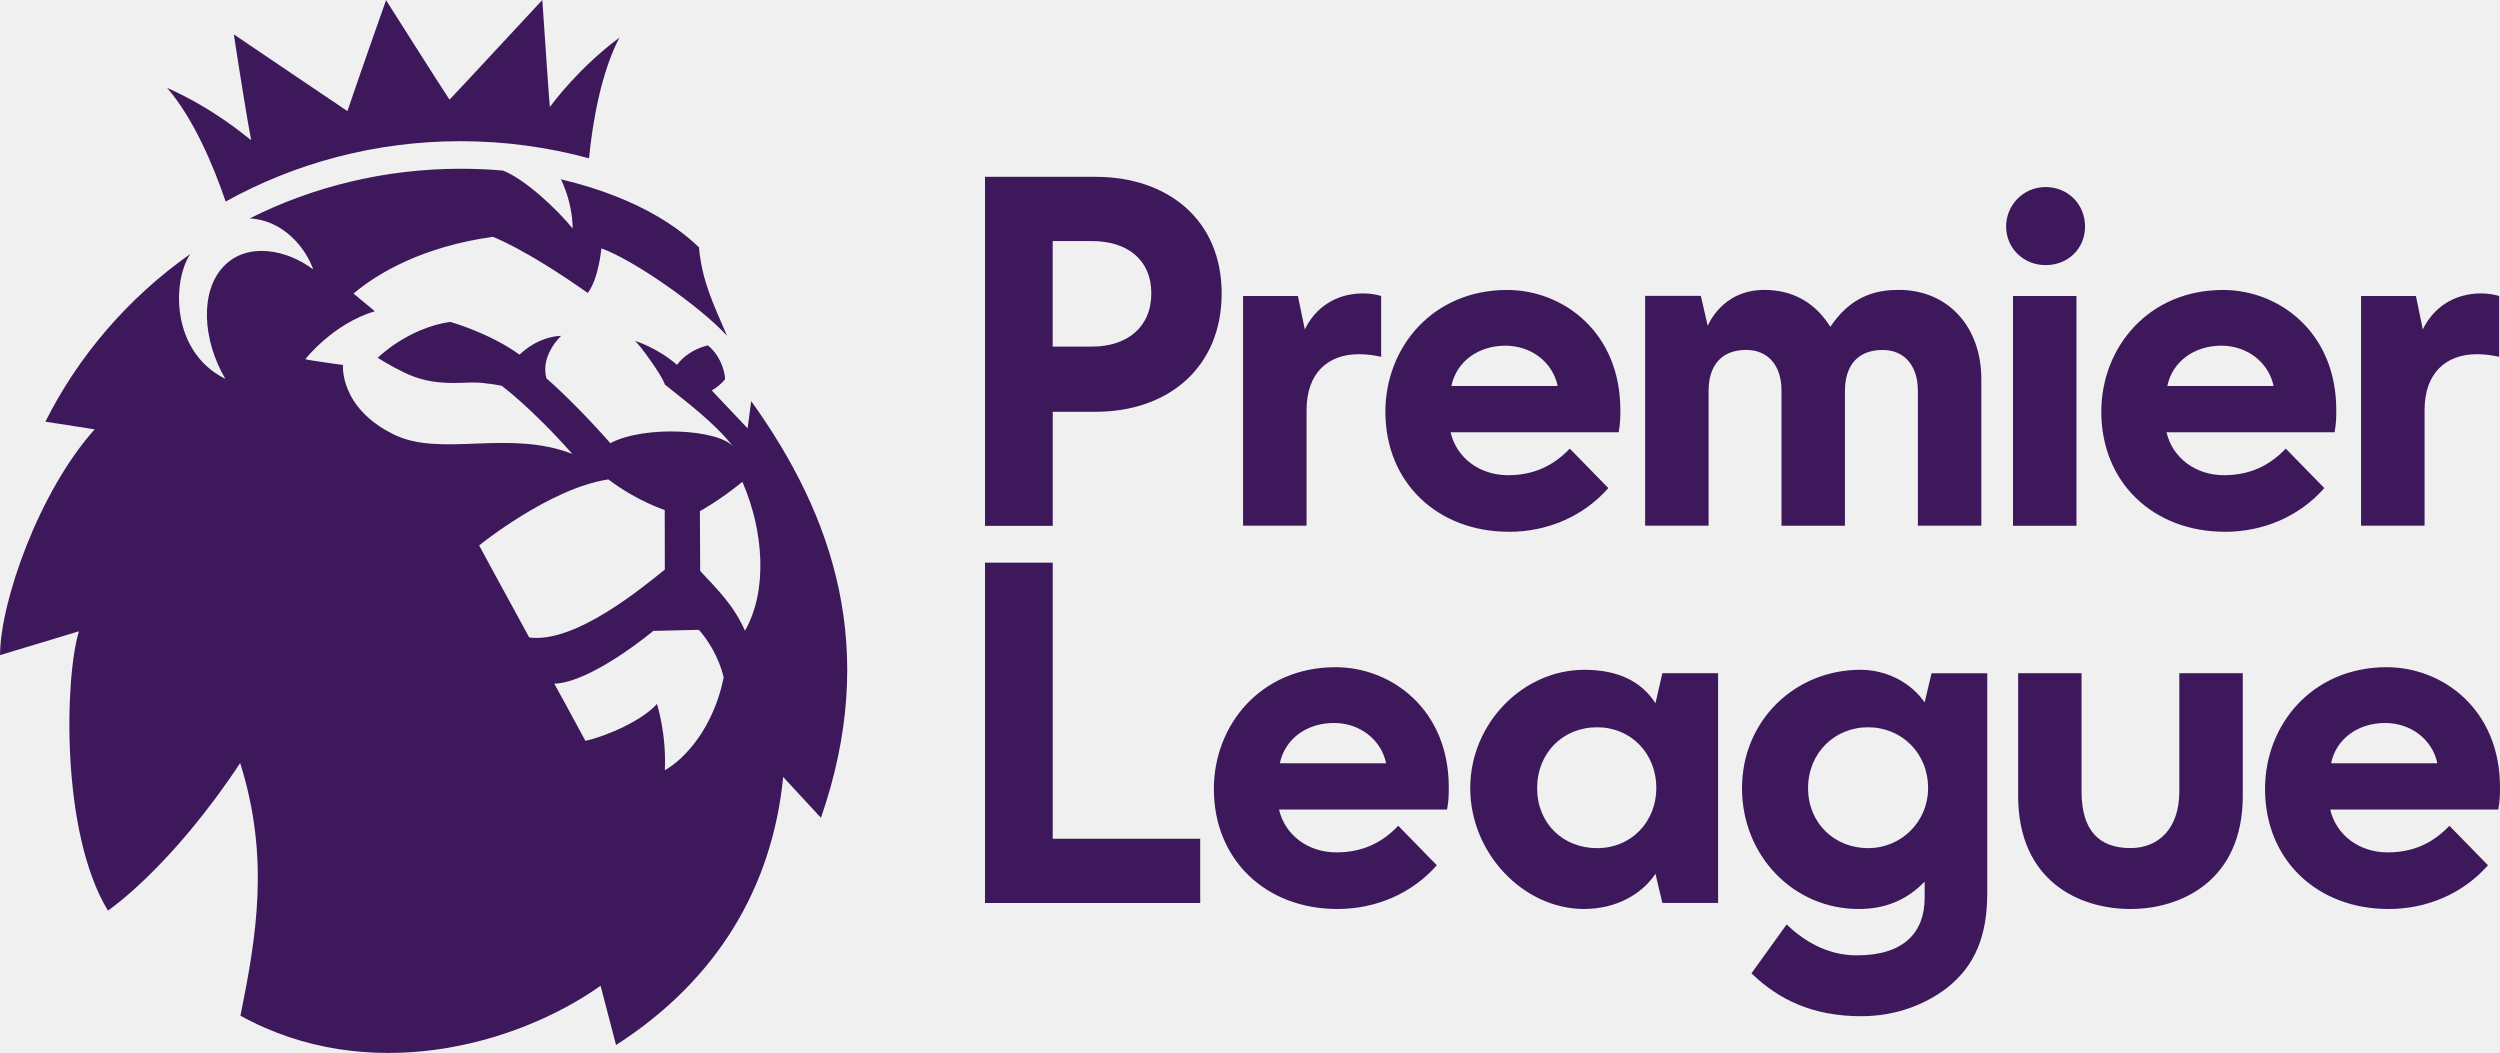
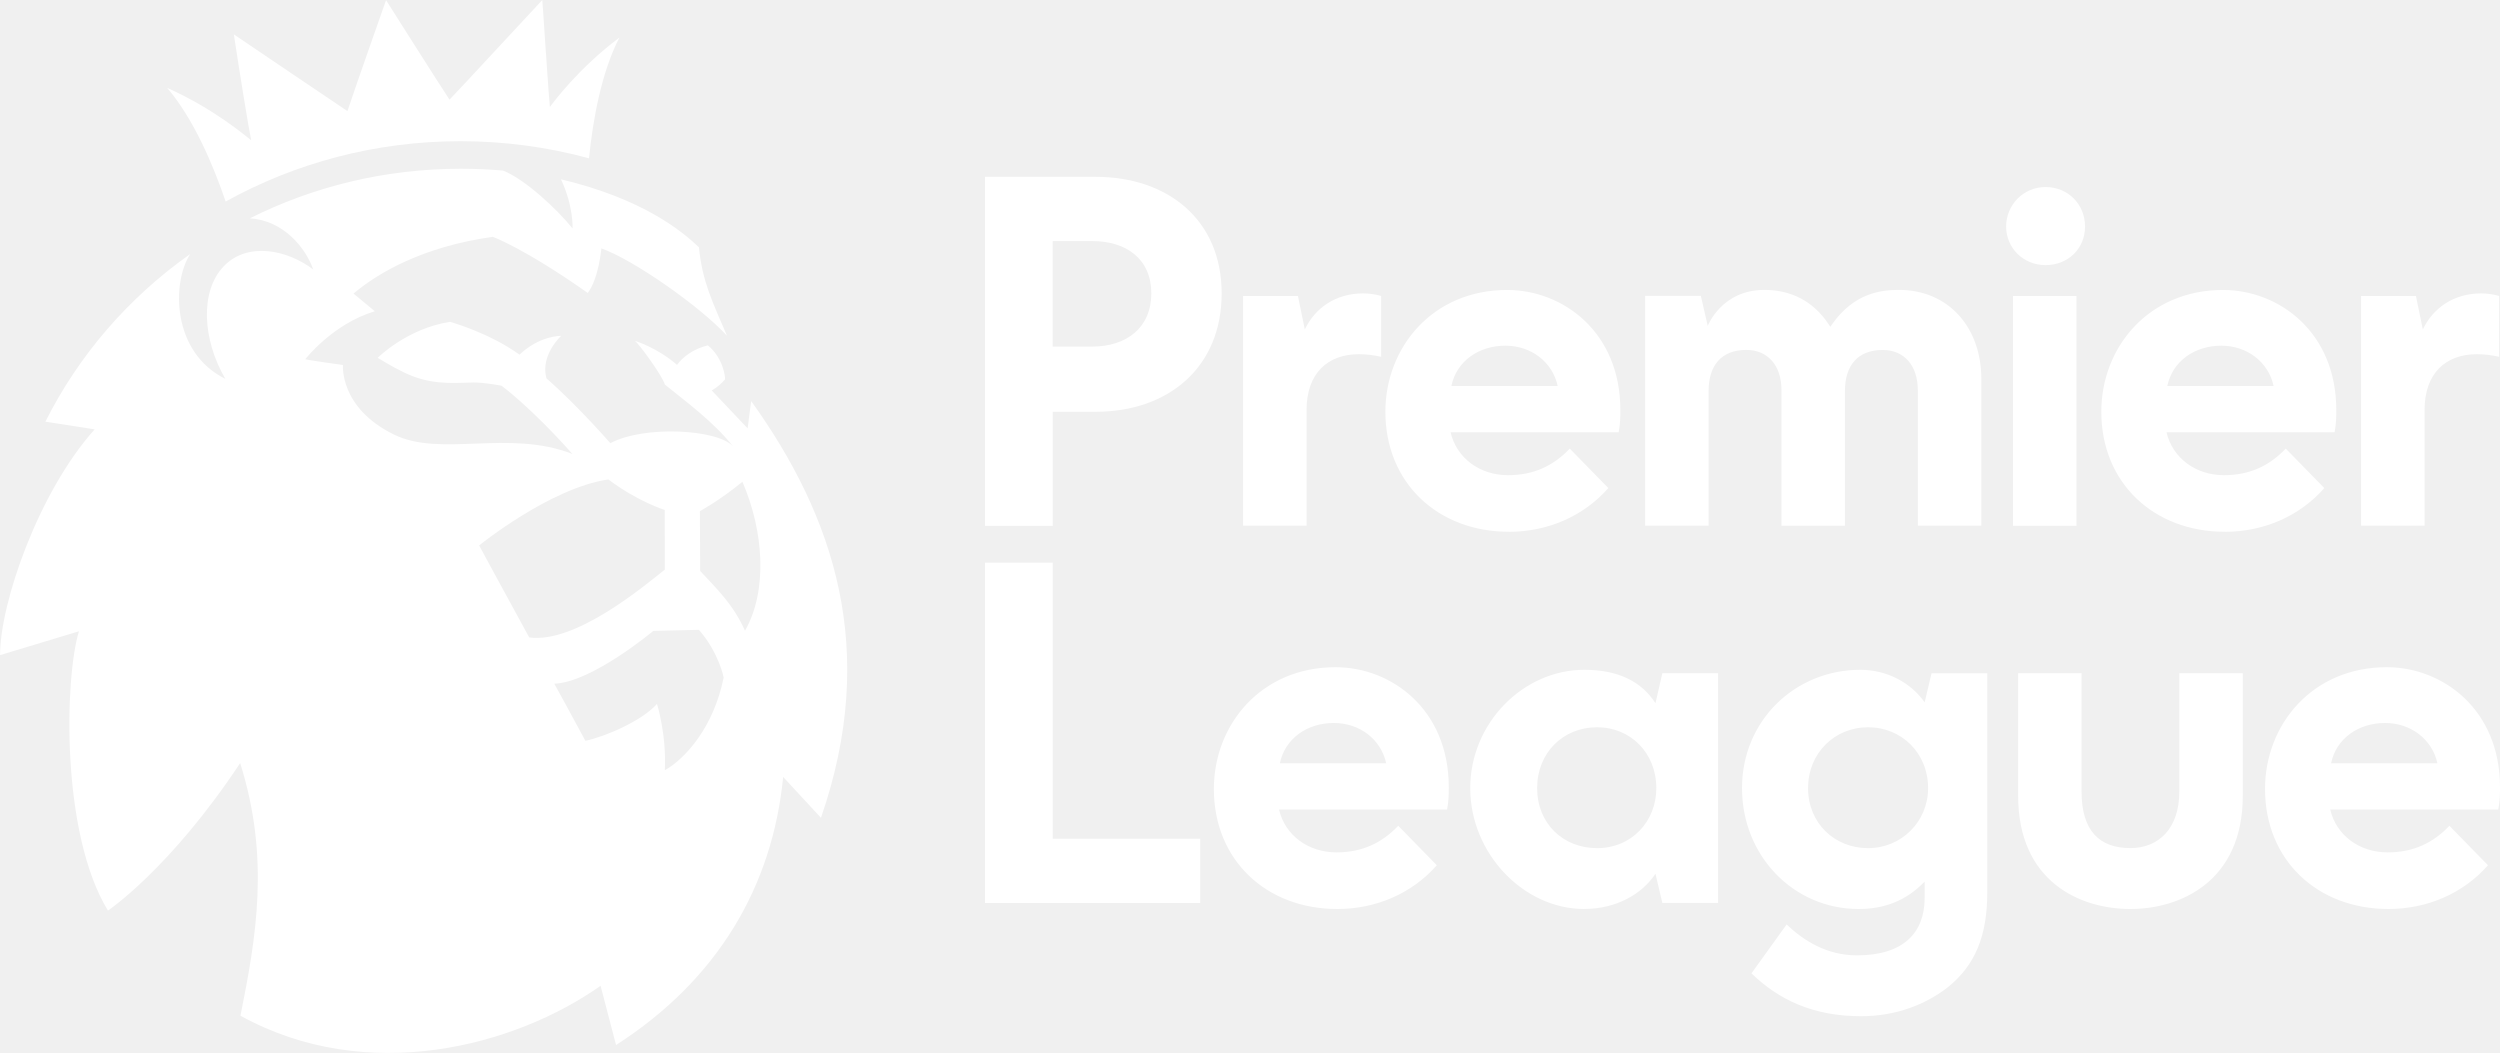
<svg xmlns="http://www.w3.org/2000/svg" id="Layer_1" viewBox="0 0 442.82 186.5">
  <defs>
-     <style>.cls-1{fill:#3d195b;}</style>
+     <style>.cls-1{fill:#FFFFFF;}</style>
  </defs>
  <path id="path44" class="cls-1" d="M340.91,124.41l1.22-5.16h9.87v38.88c0,7.59-2.12,12.91-7.14,16.86-3.79,2.89-8.96,5.01-15.19,5.01-8.51,0-14.58-2.89-19.44-7.59l6.23-8.66c3.04,2.89,7.14,5.47,12.45,5.47,8.35,0,12-4.1,12-10.18v-2.89c-3.34,3.49-7.29,4.86-11.69,4.86-11.54,0-20.66-9.42-20.66-21.41s9.42-20.96,20.96-20.96c4.71,0,8.96,2.28,11.39,5.77M330.89,128.82c-5.92,0-10.63,4.55-10.63,10.78s4.71,10.63,10.63,10.63,10.63-4.71,10.63-10.63c0-6.23-4.71-10.78-10.63-10.78M266.65,61.23c-4.71,0-8.66,2.73-9.57,7.14h18.83c-.91-4.25-4.7-7.14-9.26-7.14M267.26,94.19c-12.6,0-21.87-8.66-21.87-21.26,0-11.39,8.35-21.57,21.57-21.57,9.87,0,20.05,7.44,20.05,21.26,0,1.06,0,2.43-.3,3.95h-29.77c1.06,4.56,5.16,7.6,10.17,7.6,4.56,0,8.05-1.67,10.94-4.71l6.83,6.99c-4.4,5.01-10.78,7.75-17.62,7.75M393.46,61.23c-4.71,0-8.65,2.73-9.57,7.14h18.83c-.91-4.25-4.71-7.14-9.26-7.14M394.07,94.19c-12.6,0-21.87-8.66-21.87-21.26,0-11.39,8.35-21.57,21.57-21.57,9.87,0,20.05,7.44,20.05,21.26,0,1.06,0,2.43-.3,3.95h-29.77c1.07,4.56,5.17,7.6,10.18,7.6,4.55,0,8.05-1.67,10.94-4.71l6.83,6.99c-4.4,5.01-10.78,7.75-17.62,7.75M422.47,128.06c-4.71,0-8.66,2.73-9.57,7.14h18.83c-.91-4.25-4.71-7.14-9.27-7.14M423.07,161.01c-12.61,0-21.87-8.66-21.87-21.26,0-11.39,8.35-21.57,21.57-21.57,9.87,0,20.05,7.44,20.05,21.26,0,1.06,0,2.43-.31,3.95h-29.76c1.06,4.56,5.16,7.59,10.17,7.59,4.56,0,8.05-1.67,10.94-4.71l6.83,6.99c-4.4,5.01-10.78,7.75-17.62,7.75M236.27,128.06c-4.71,0-8.66,2.73-9.57,7.14h18.83c-.91-4.25-4.71-7.14-9.26-7.14M236.88,161.01c-12.6,0-21.87-8.66-21.87-21.26,0-11.39,8.35-21.57,21.56-21.57,9.87,0,20.05,7.44,20.05,21.26,0,1.06,0,2.43-.3,3.95h-29.77c1.06,4.56,5.17,7.59,10.18,7.59,4.55,0,8.05-1.67,10.94-4.71l6.83,6.99c-4.4,5.01-10.78,7.75-17.62,7.75M174.47,159.95v-60.29h12v48.9h26.12v11.39h-38.12ZM220.18,93.13v-40.7h9.72l1.22,5.92c1.82-3.8,5.46-6.38,10.33-6.38,1.06,0,2.12.15,3.19.45v10.78c-1.37-.3-2.58-.46-3.95-.46-5.47,0-9.26,3.34-9.26,9.87v20.5h-11.24ZM418.21,93.13v-40.7h9.72l1.22,5.92c1.82-3.8,5.47-6.38,10.33-6.38,1.06,0,2.12.15,3.19.45v10.78c-1.37-.3-2.58-.46-3.95-.46-5.47,0-9.26,3.34-9.26,9.87v20.5h-11.24ZM339.7,69.13c0-4.4-2.43-7.14-6.23-7.14-4.4,0-6.68,2.73-6.68,7.29v23.84h-11.24v-24c0-4.4-2.43-7.14-6.23-7.14-4.4,0-6.68,2.73-6.68,7.29v23.84h-11.24v-40.7h9.87l1.22,5.32s2.43-6.38,10.02-6.38c4.71,0,8.66,1.97,11.39,6.08l.31.45.31-.45c3.95-5.62,8.81-6.08,11.85-6.08,8.66,0,14.58,6.53,14.58,15.79v25.97h-11.24v-24h0,0ZM362.33,46.96c-3.95,0-6.99-3.04-6.99-6.84s3.04-6.99,6.99-6.99,6.99,3.04,6.99,6.99-3.04,6.84-6.99,6.84M356.56,52.43h11.24v40.7h-11.24v-40.7ZM282.9,128.82c-6.08,0-10.63,4.55-10.63,10.78s4.55,10.63,10.63,10.63,10.48-4.71,10.48-10.63c0-6.23-4.56-10.78-10.48-10.78M280.62,161.01c-10.78,0-20.2-9.87-20.2-21.41s9.41-20.96,20.2-20.96c6.08,0,10.17,2.12,12.61,5.92l1.22-5.32h9.87v40.7h-9.87l-1.22-5.17c-2.43,3.65-6.99,6.23-12.61,6.23M377.36,161.01c-8.96,0-19.89-4.86-19.89-20.05v-21.72h11.23v20.96c0,6.99,3.19,10.02,8.66,10.02,5.01,0,8.66-3.49,8.66-10.02v-20.96h11.24v21.72c0,15.19-11.09,20.05-19.9,20.05M186.46,61.39h6.99c6.08,0,10.48-3.34,10.48-9.42s-4.4-9.27-10.48-9.27h-6.99v18.68ZM174.47,93.13V31.32h19.59c12.76,0,22.33,7.59,22.33,20.66s-9.42,20.96-22.33,20.96h-7.59v20.2h-12Z" />
  <path id="path56" class="cls-1" d="M131.5,85.34c-4.08,3.34-7.53,5.2-7.53,5.2l.05,10.59c2.91,3.17,5.79,5.8,7.94,10.59,4.08-7.17,3.3-17.72-.46-26.38M128.18,120s-.83-4.37-4.38-8.44l-8.08.19s-10.9,9.13-17.54,9.35c0,0,3.66,6.64,5.51,10.12,3.65-.78,10.09-3.59,12.68-6.54,0,0,1.71,5.39,1.39,11.75,3.64-2.05,8.65-7.63,10.42-16.42M117.76,100.88l-.02-10.55s-4.83-1.51-9.98-5.41c-10.35,1.52-22.89,11.69-22.89,11.69,0,0,4.23,7.84,8.87,16.3,8.15,1.11,20.15-8.93,24.02-12.02M145.38,144.82l-6.66-7.2c-1.9,19.45-11.66,35.96-29.6,47.48l-2.74-10.49c-15.22,10.73-41.35,17.69-63.79,5.3,2.79-13.87,5.26-27.92-.05-44.75-12.43,18.77-23.42,26.13-23.42,26.13-8.4-13.76-7.64-41.35-5.14-49.47l-13.97,4.22c0-9.27,6.84-28.94,16.76-39.99l-8.73-1.36h0c5.93-11.82,14.78-22.02,25.62-29.67h.02c-3.25,5-3.3,17.37,6.23,22.08-4.05-6.92-4.53-15.47-.31-19.9,4.23-4.47,11.34-2.93,15.88.53-1.35-3.86-5.31-8.72-11.24-9.05h0c11.2-5.62,23.92-8.79,37.38-8.79,2.51,0,5.02.11,7.47.32h0c3.91,1.53,9.65,6.91,12.33,10.26,0,0,.19-3.95-2.06-8.71,14.57,3.46,21.52,9.25,24.44,12.04.6,6.15,2.48,9.83,4.97,15.67-4.72-5.16-16.58-13.48-22.25-15.47,0,0-.46,5.33-2.41,7.89-11.28-7.94-16.82-9.94-16.82-9.94-12.38,1.73-20.35,6.39-24.67,10.05l3.77,3.13c-7.46,2.24-12.31,8.49-12.31,8.49.05.12,6.67,1.03,6.67,1.03,0,0-.68,7.58,9.05,12.33,8.33,4.07,20.31-.98,31.59,3.43-7.42-8.35-12.54-12.08-12.54-12.08,0,0-2.95-.6-5.02-.58-2.59.02-6.46.51-10.69-1.1-2.03-.77-4.39-2.14-6.24-3.27,0,0,5.21-5.22,12.82-6.37,0,0,6.87,1.89,12.3,5.81,3.61-3.43,7.38-3.33,7.38-3.33,0,0-3.74,3.4-2.61,7.53,5.43,4.72,11.32,11.48,11.32,11.48,6-3.2,19.05-2.47,21.73.57-3.39-4.3-8.29-7.89-12.07-10.95-.46-1.61-4.6-7.22-5.29-7.74,0,0,3.93,1.18,7.44,4.25,1.01-1.4,2.89-2.83,5.46-3.46,2.64,2.16,3.11,5.48,3.04,6.03-1.19,1.39-2.36,1.95-2.36,1.95l6.36,6.72.64-4.82c14.66,20.42,22.65,44.05,12.37,73.76M29.62,15.57c8.45,3.78,13.88,8.54,14.87,9.27-.45-2.13-2.11-12.38-3.07-18.75,4.93,3.33,16.35,11.07,20.12,13.59C63.07,15.07,68.38.03,68.38.03c0,0,9.6,15.16,11.24,17.62,2-2.05,13.47-14.5,16.44-17.65.49,7.16,1.17,17.41,1.34,18.95.57-.76,4.96-6.77,12.32-12.3-3.19,6.13-4.71,14.59-5.39,21.39-7.24-1.97-14.89-3.03-22.76-3.03-15.12,0-29.32,3.88-41.6,10.69-2.23-6.57-5.73-14.74-10.36-20.13" />
</svg>
